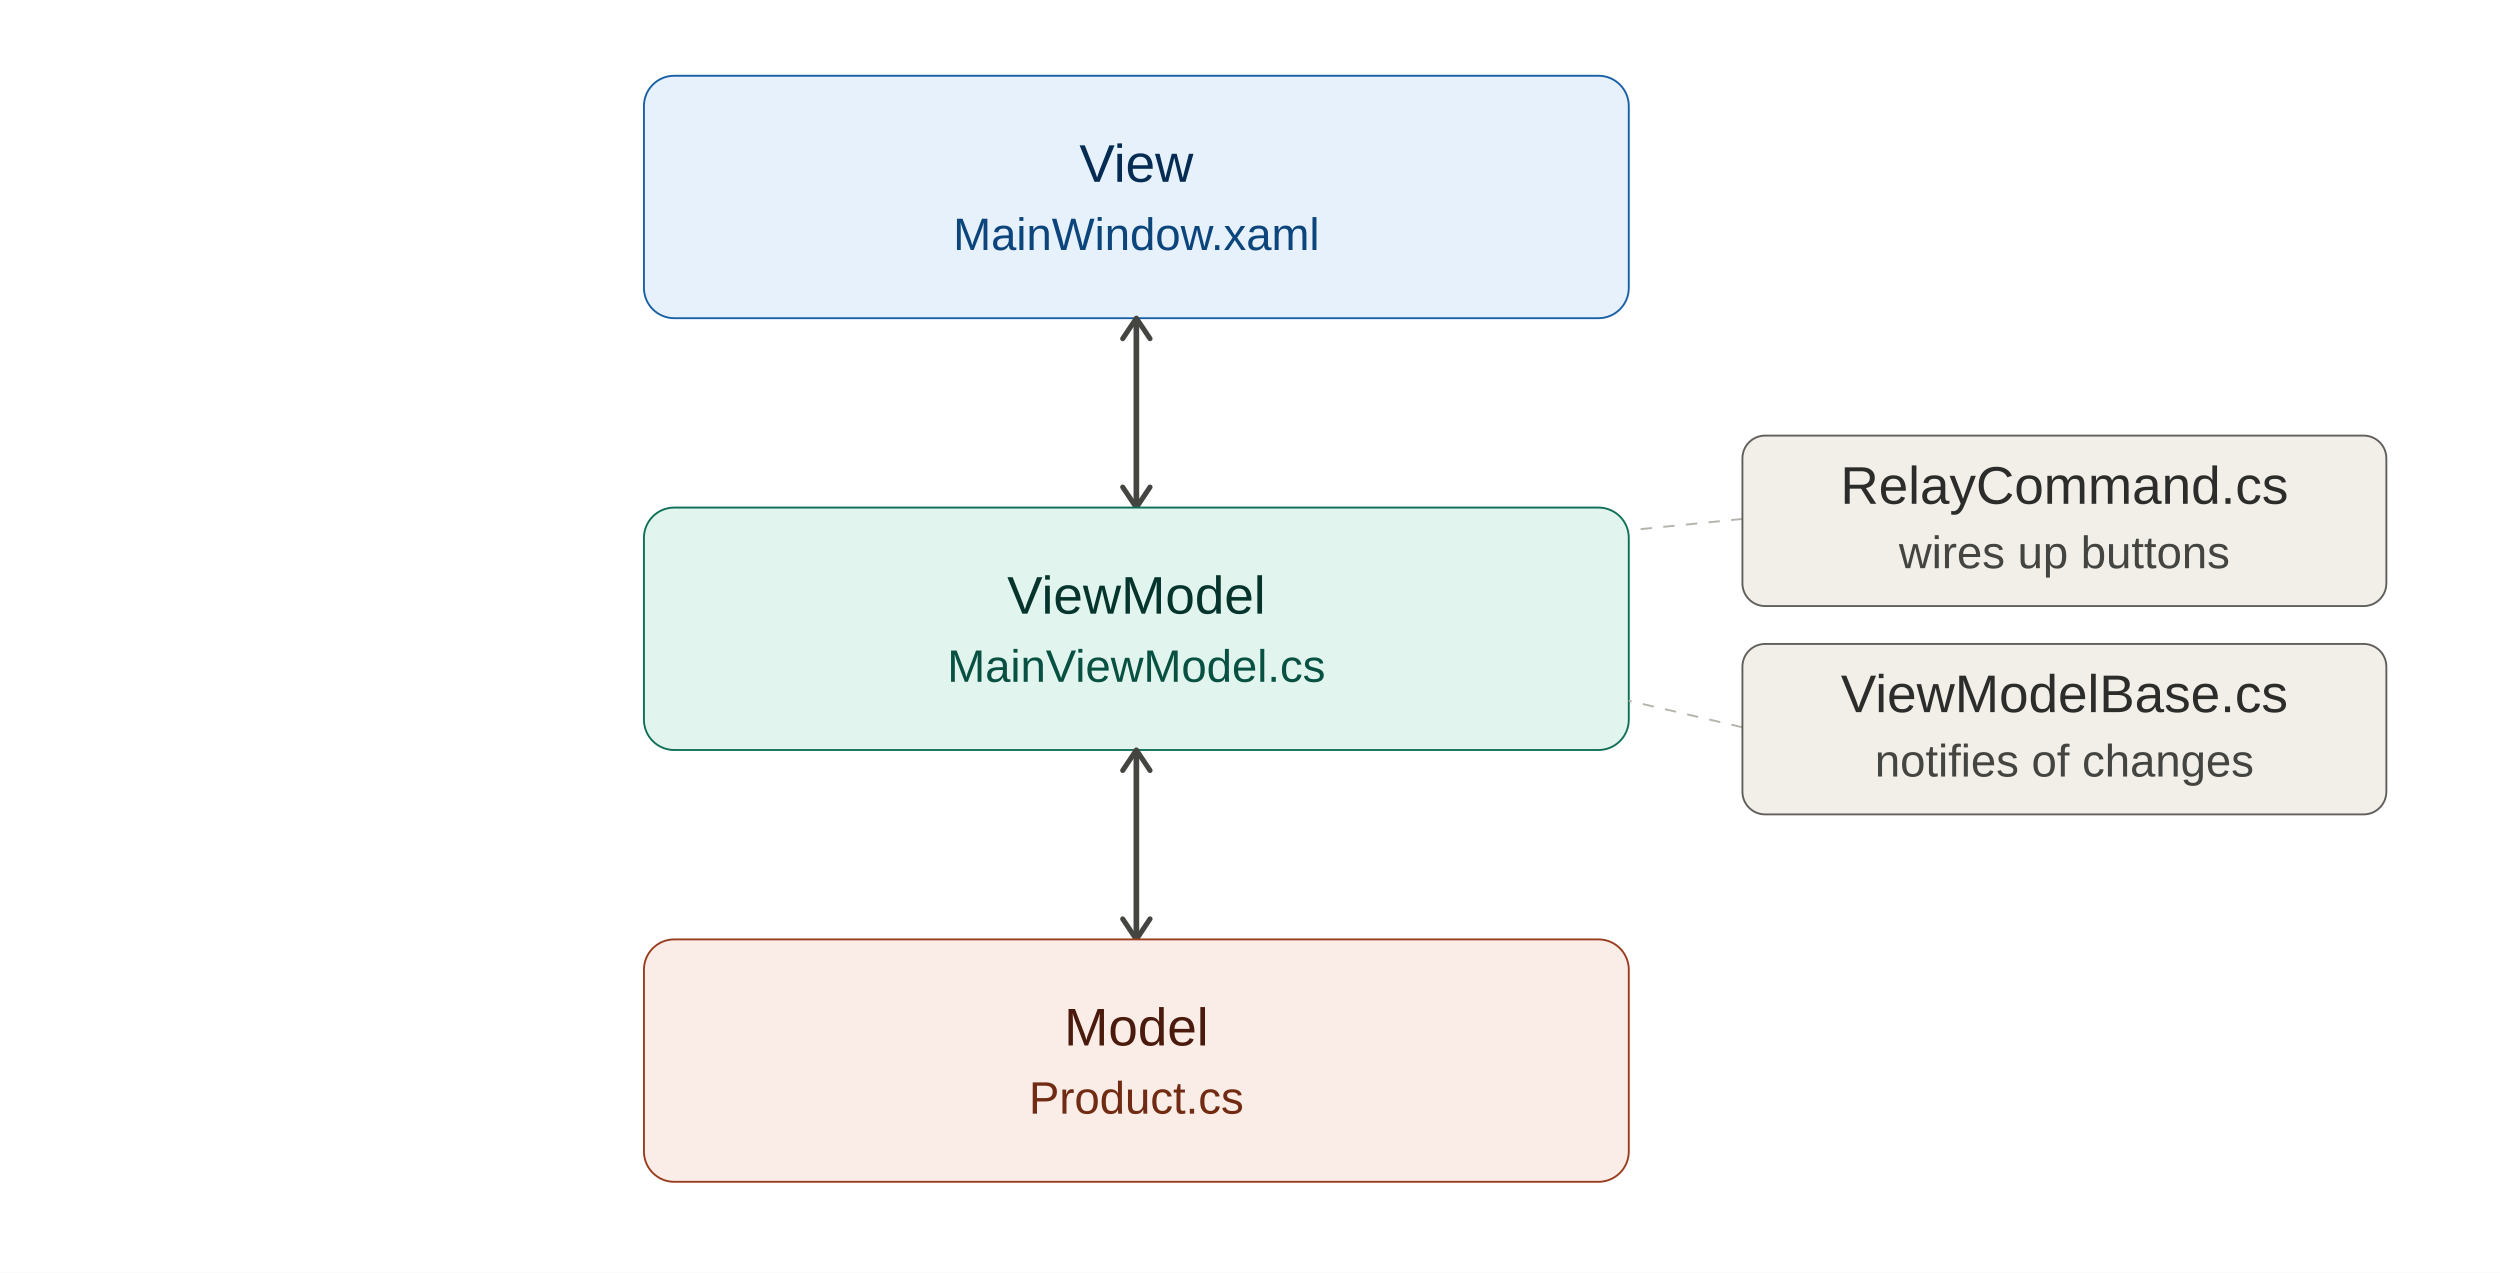
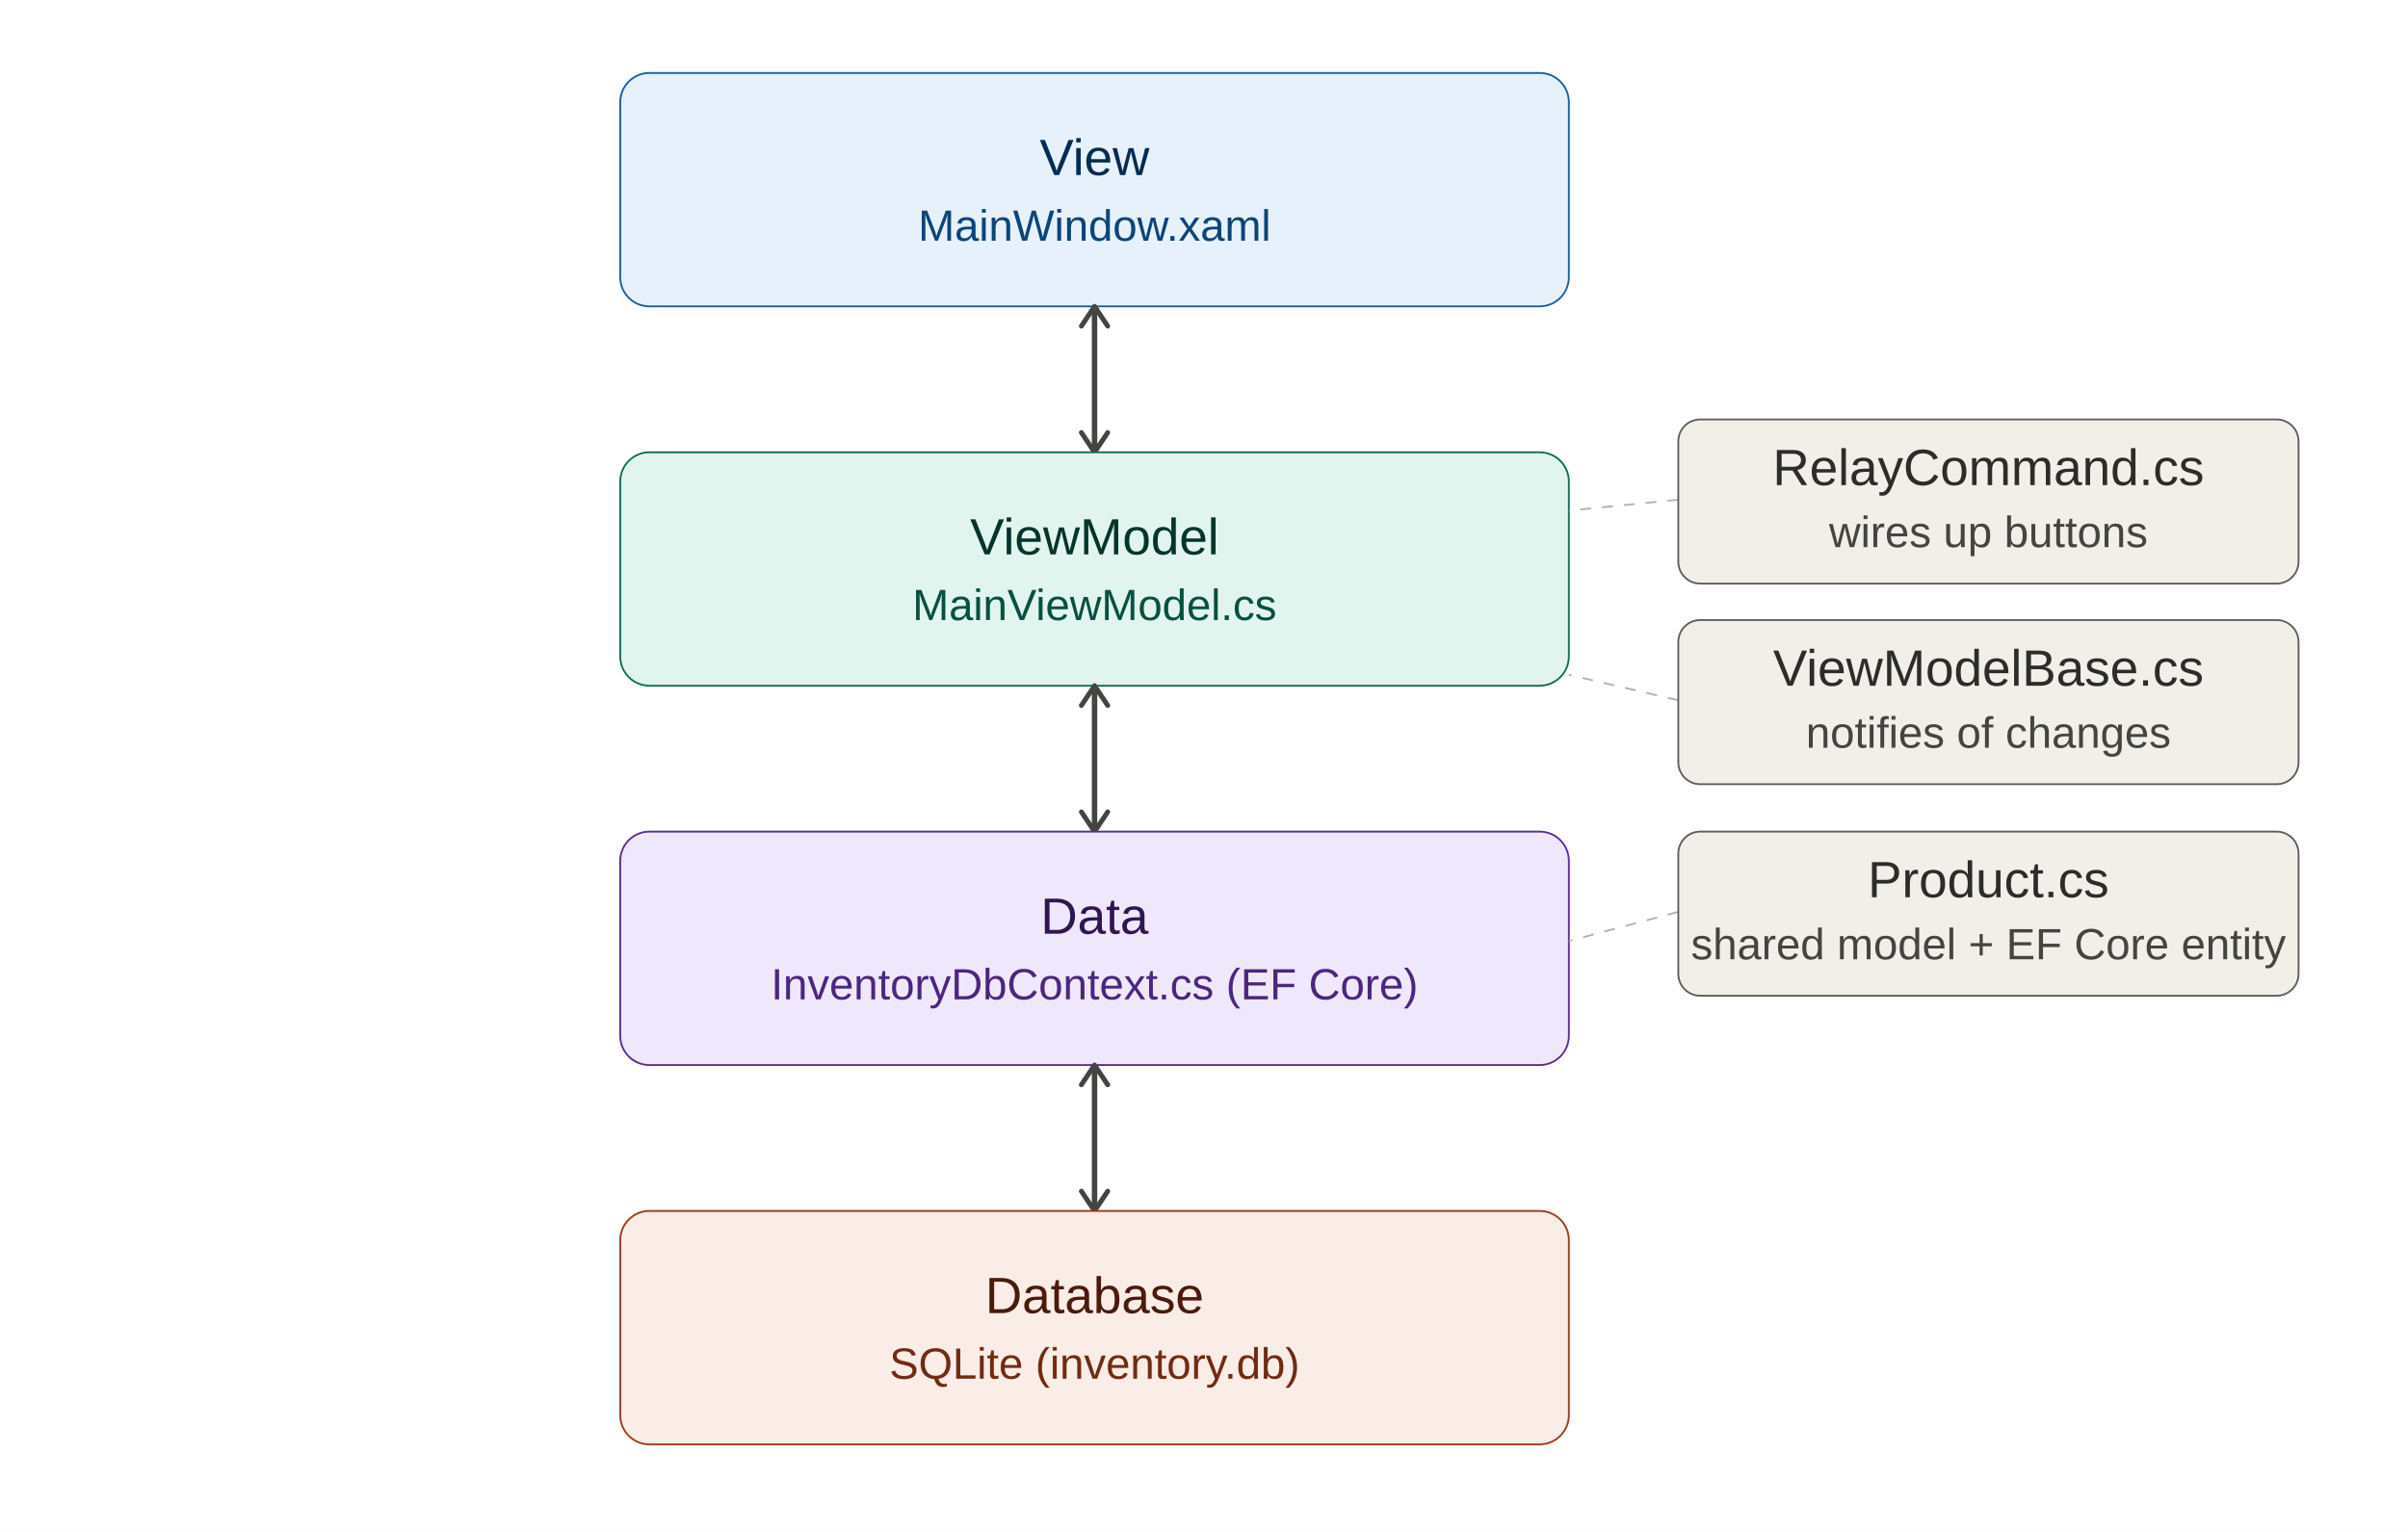
- <svg xmlns="http://www.w3.org/2000/svg" viewBox="0 0 660 336" role="img" aria-labelledby="title desc">
+ <svg xmlns="http://www.w3.org/2000/svg" viewBox="0 0 660 420" role="img" aria-labelledby="title desc">
  <defs>
    <marker id="arrow" viewBox="0 0 10 10" refX="8" refY="5" markerWidth="6" markerHeight="6" orient="auto-start-reverse">
      <path d="M2 1L8 5L2 9" fill="none" stroke="#444441" stroke-width="1.5" stroke-linecap="round" stroke-linejoin="round" />
    </marker>
  </defs>
-   <rect x="0" y="0" width="660" height="336" fill="#ffffff" />
+   <rect x="0" y="0" width="660" height="420" fill="#ffffff" />
  <g>
    <rect x="170" y="20" width="260" height="64" rx="8" fill="#E6F1FB" stroke="#185FA5" stroke-width="0.5" />
    <text x="300" y="48" text-anchor="middle" font-family="Segoe UI, Arial, sans-serif" font-size="14" font-weight="500" fill="#042C53">View</text>
    <text x="300" y="66" text-anchor="middle" font-family="Segoe UI, Arial, sans-serif" font-size="12" fill="#0C447C">MainWindow.xaml</text>
  </g>
-   <line x1="300" y1="84" x2="300" y2="134" stroke="#444441" stroke-width="1.5" marker-start="url(#arrow)" marker-end="url(#arrow)" />
+   <line x1="300" y1="84" x2="300" y2="124" stroke="#444441" stroke-width="1.5" marker-start="url(#arrow)" marker-end="url(#arrow)" />
  <g>
-     <rect x="170" y="134" width="260" height="64" rx="8" fill="#E1F5EE" stroke="#0F6E56" stroke-width="0.5" />
-     <text x="300" y="162" text-anchor="middle" font-family="Segoe UI, Arial, sans-serif" font-size="14" font-weight="500" fill="#04342C">ViewModel</text>
-     <text x="300" y="180" text-anchor="middle" font-family="Segoe UI, Arial, sans-serif" font-size="12" fill="#085041">MainViewModel.cs</text>
+     <rect x="170" y="124" width="260" height="64" rx="8" fill="#E1F5EE" stroke="#0F6E56" stroke-width="0.5" />
+     <text x="300" y="152" text-anchor="middle" font-family="Segoe UI, Arial, sans-serif" font-size="14" font-weight="500" fill="#04342C">ViewModel</text>
+     <text x="300" y="170" text-anchor="middle" font-family="Segoe UI, Arial, sans-serif" font-size="12" fill="#085041">MainViewModel.cs</text>
  </g>
-   <line x1="300" y1="198" x2="300" y2="248" stroke="#444441" stroke-width="1.5" marker-start="url(#arrow)" marker-end="url(#arrow)" />
+   <line x1="300" y1="188" x2="300" y2="228" stroke="#444441" stroke-width="1.5" marker-start="url(#arrow)" marker-end="url(#arrow)" />
  <g>
-     <rect x="170" y="248" width="260" height="64" rx="8" fill="#FAECE7" stroke="#993C1D" stroke-width="0.5" />
-     <text x="300" y="276" text-anchor="middle" font-family="Segoe UI, Arial, sans-serif" font-size="14" font-weight="500" fill="#4A1B0C">Model</text>
-     <text x="300" y="294" text-anchor="middle" font-family="Segoe UI, Arial, sans-serif" font-size="12" fill="#712B13">Product.cs</text>
+     <rect x="170" y="228" width="260" height="64" rx="8" fill="#EFE7FB" stroke="#5B2D91" stroke-width="0.5" />
+     <text x="300" y="256" text-anchor="middle" font-family="Segoe UI, Arial, sans-serif" font-size="14" font-weight="500" fill="#2E1652">Data</text>
+     <text x="300" y="274" text-anchor="middle" font-family="Segoe UI, Arial, sans-serif" font-size="12" fill="#4B2680">InventoryDbContext.cs (EF Core)</text>
+   </g>
+   <line x1="300" y1="292" x2="300" y2="332" stroke="#444441" stroke-width="1.5" marker-start="url(#arrow)" marker-end="url(#arrow)" />
+   <g>
+     <rect x="170" y="332" width="260" height="64" rx="8" fill="#FAECE7" stroke="#993C1D" stroke-width="0.5" />
+     <text x="300" y="360" text-anchor="middle" font-family="Segoe UI, Arial, sans-serif" font-size="14" font-weight="500" fill="#4A1B0C">Database</text>
+     <text x="300" y="378" text-anchor="middle" font-family="Segoe UI, Arial, sans-serif" font-size="12" fill="#712B13">SQLite (inventory.db)</text>
  </g>
  <path d="M460 137 L430 140" fill="none" stroke="#B4B2A9" stroke-width="0.5" stroke-dasharray="3,3" />
  <g>
    <rect x="460" y="115" width="170" height="45" rx="6" fill="#F1EFE8" stroke="#5F5E5A" stroke-width="0.5" />
    <text x="545" y="133" text-anchor="middle" font-family="Segoe UI, Arial, sans-serif" font-size="14" font-weight="500" fill="#2C2C2A">RelayCommand.cs</text>
    <text x="545" y="150" text-anchor="middle" font-family="Segoe UI, Arial, sans-serif" font-size="12" fill="#444441">wires up buttons</text>
  </g>
  <path d="M460 192 L430 185" fill="none" stroke="#B4B2A9" stroke-width="0.5" stroke-dasharray="3,3" />
  <g>
    <rect x="460" y="170" width="170" height="45" rx="6" fill="#F1EFE8" stroke="#5F5E5A" stroke-width="0.5" />
    <text x="545" y="188" text-anchor="middle" font-family="Segoe UI, Arial, sans-serif" font-size="14" font-weight="500" fill="#2C2C2A">ViewModelBase.cs</text>
    <text x="545" y="205" text-anchor="middle" font-family="Segoe UI, Arial, sans-serif" font-size="12" fill="#444441">notifies of changes</text>
  </g>
+   <path d="M460 250 L430 258" fill="none" stroke="#B4B2A9" stroke-width="0.5" stroke-dasharray="3,3" />
+   <g>
+     <rect x="460" y="228" width="170" height="45" rx="6" fill="#F1EFE8" stroke="#5F5E5A" stroke-width="0.5" />
+     <text x="545" y="246" text-anchor="middle" font-family="Segoe UI, Arial, sans-serif" font-size="14" font-weight="500" fill="#2C2C2A">Product.cs</text>
+     <text x="545" y="263" text-anchor="middle" font-family="Segoe UI, Arial, sans-serif" font-size="12" fill="#444441">shared model + EF Core entity</text>
+   </g>
</svg>
